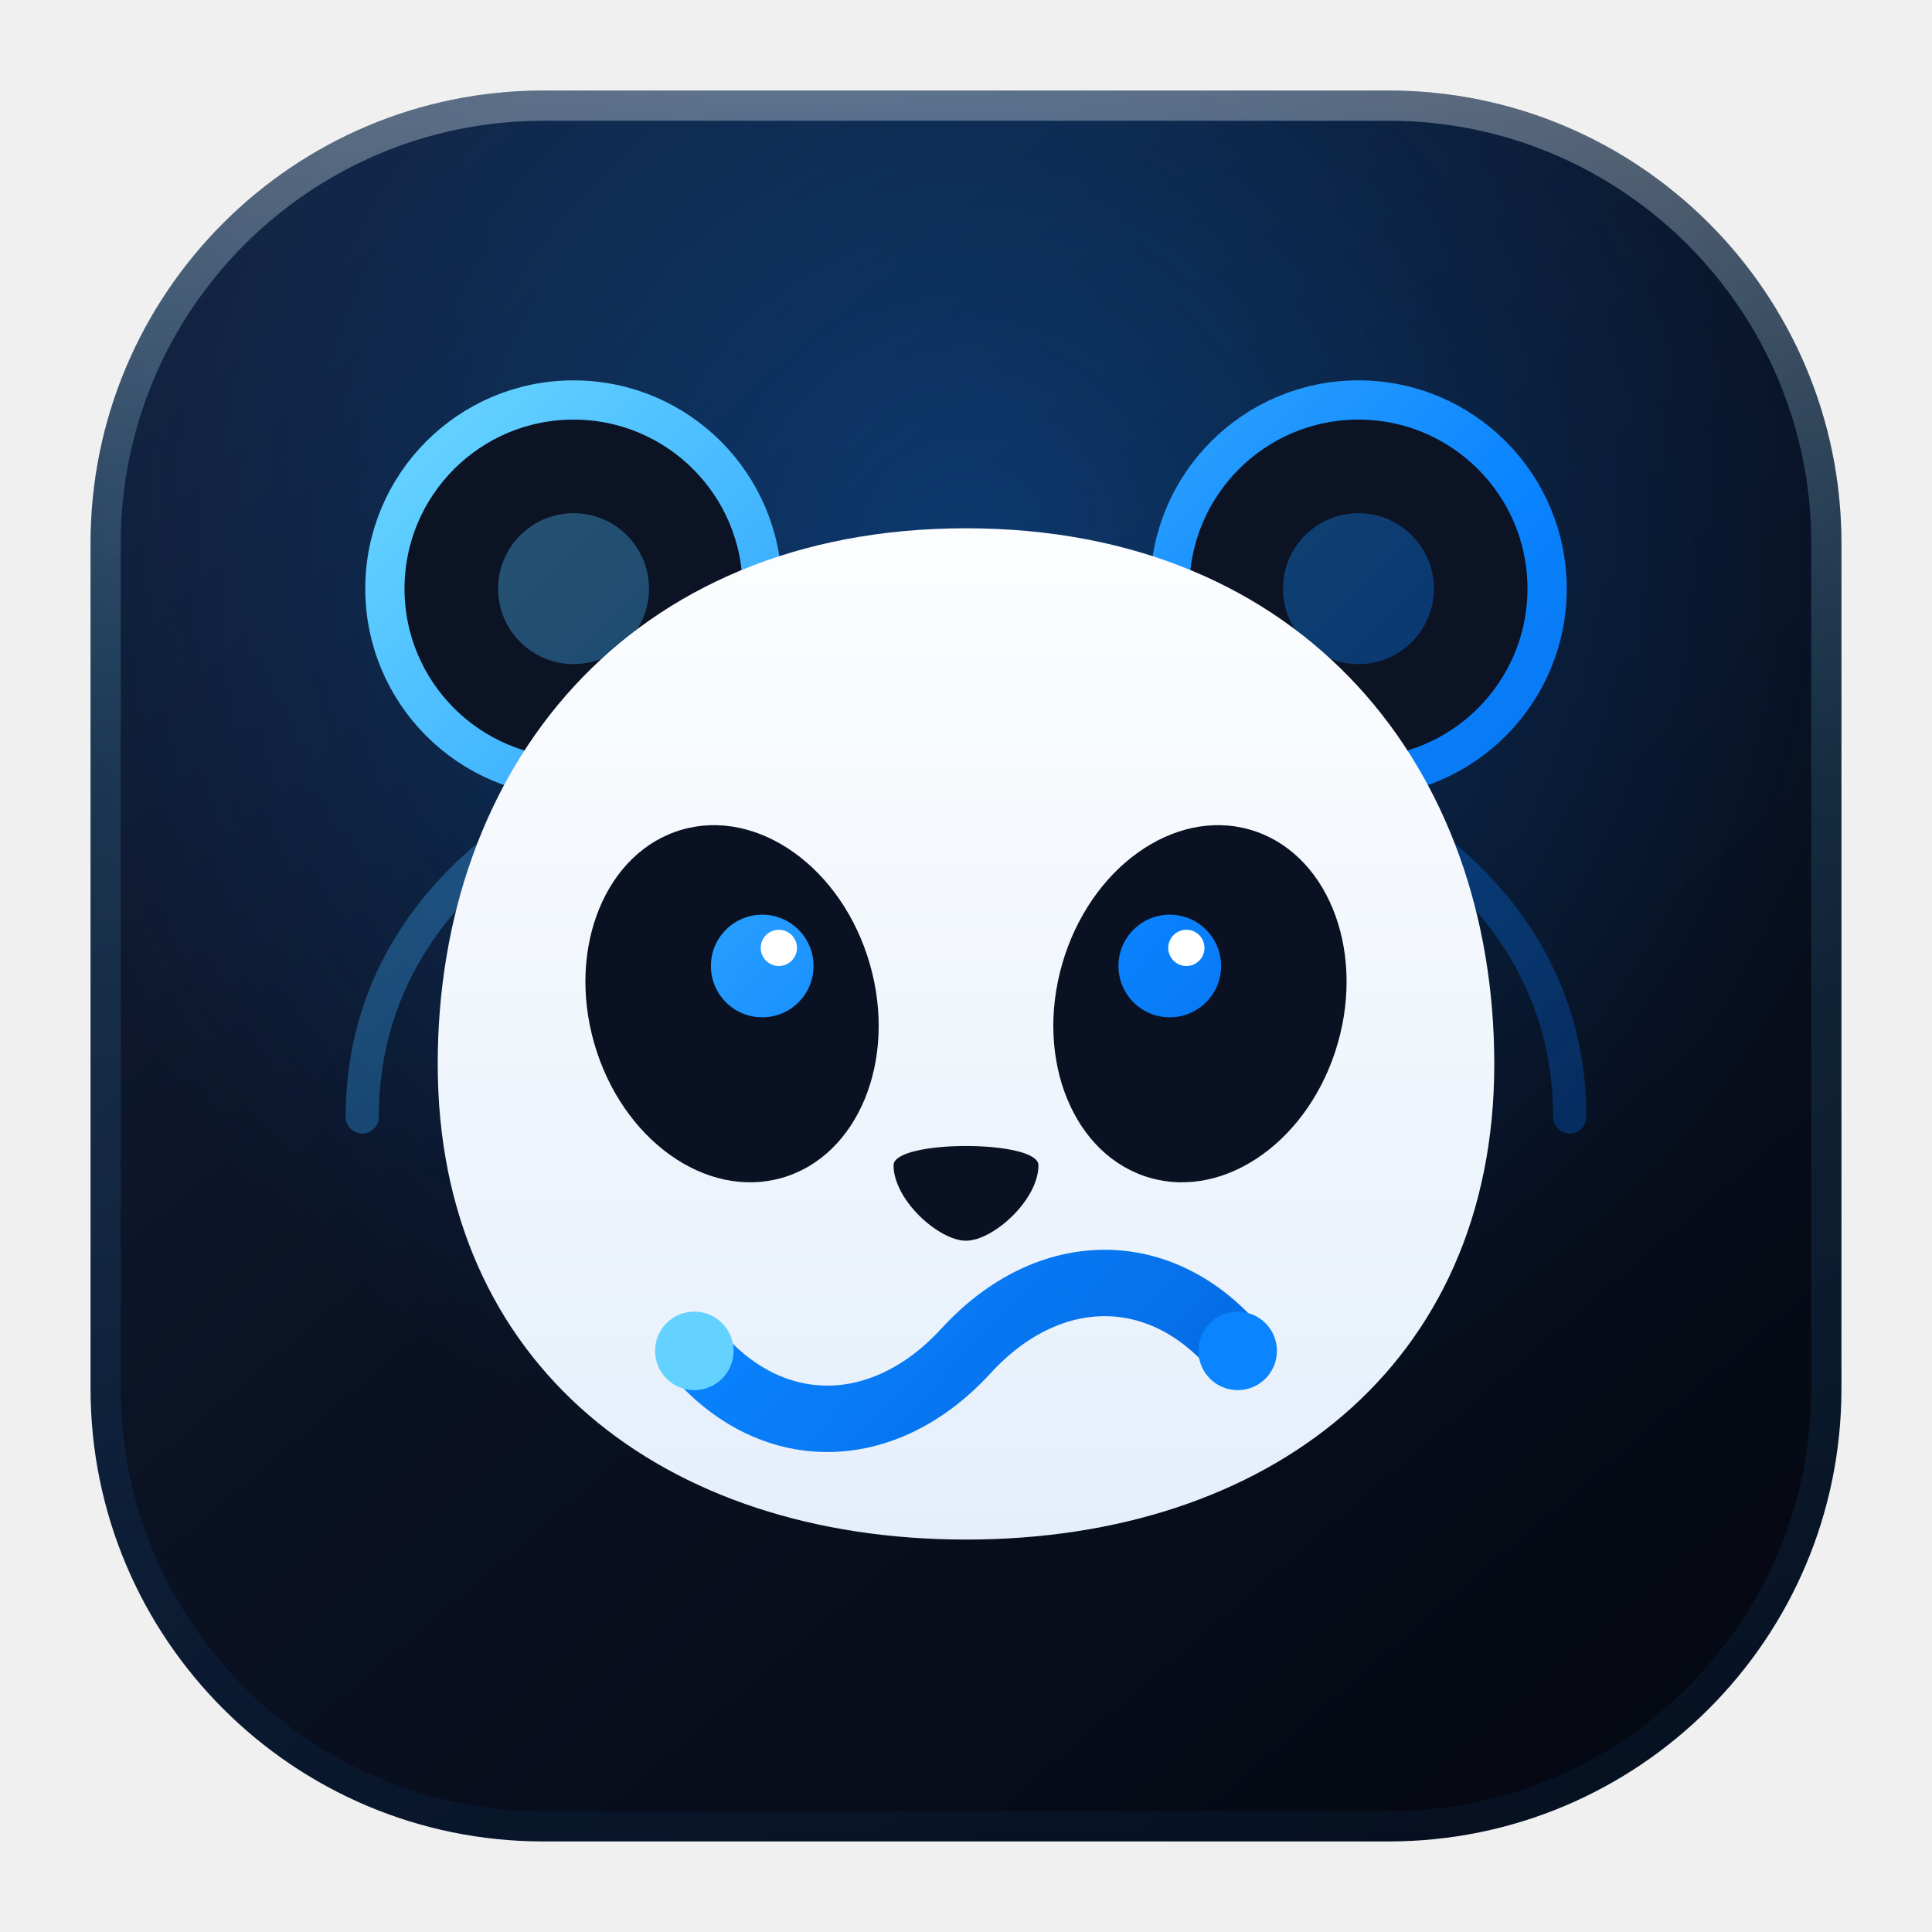
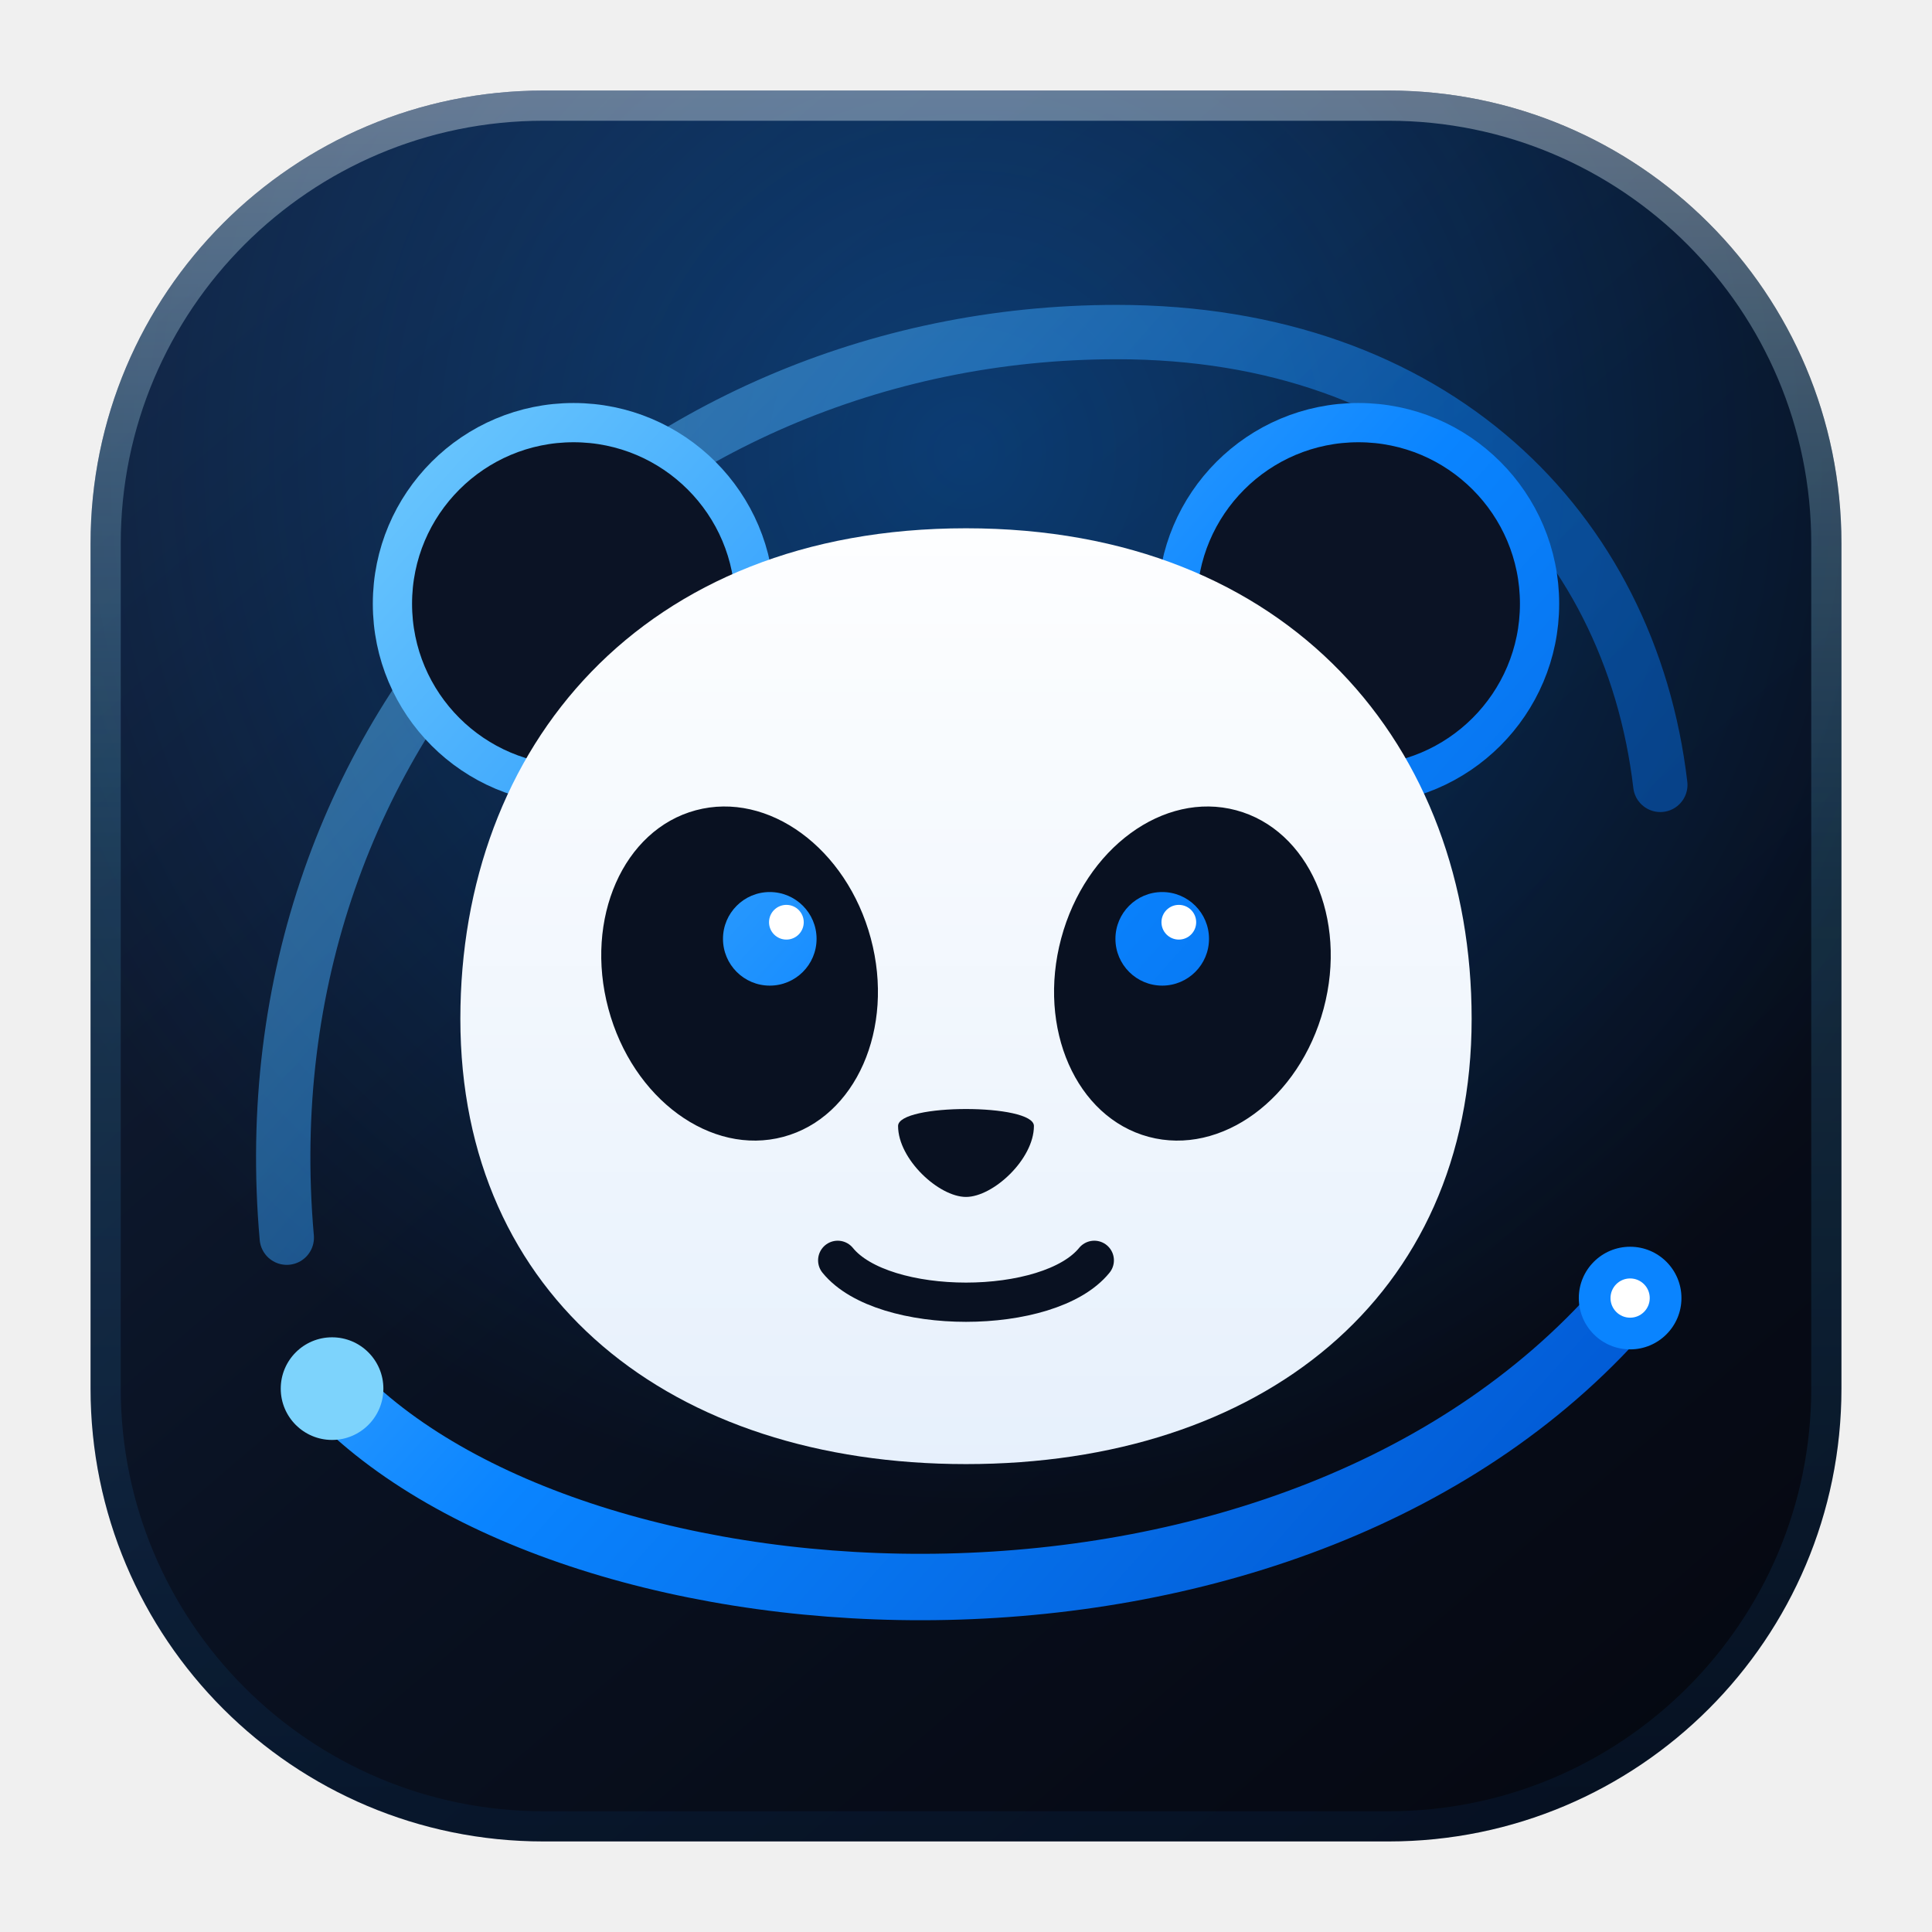
<svg xmlns="http://www.w3.org/2000/svg" viewBox="0 0 128 128" fill="none">
  <defs>
    <linearGradient id="ap-shell" x1="16" y1="8" x2="112" y2="120" gradientUnits="userSpaceOnUse">
-       <stop offset="0%" stop-color="#13203A" />
-       <stop offset="48%" stop-color="#0A1122" />
+       <stop offset="0%" stop-color="#13223D" />
+       <stop offset="50%" stop-color="#091121" />
      <stop offset="100%" stop-color="#050811" />
    </linearGradient>
    <linearGradient id="ap-rim" x1="64" y1="4" x2="64" y2="124" gradientUnits="userSpaceOnUse">
-       <stop offset="0%" stop-color="#FFFFFF" stop-opacity="0.34" />
-       <stop offset="40%" stop-color="#64D2FF" stop-opacity="0.14" />
+       <stop offset="0%" stop-color="#FFFFFF" stop-opacity="0.38" />
+       <stop offset="45%" stop-color="#64D2FF" stop-opacity="0.16" />
      <stop offset="100%" stop-color="#0A84FF" stop-opacity="0.06" />
    </linearGradient>
-     <radialGradient id="ap-aura" cx="64" cy="36" r="64" gradientUnits="userSpaceOnUse">
-       <stop offset="0%" stop-color="#0A84FF" stop-opacity="0.32" />
+     <radialGradient id="ap-aura" cx="64" cy="30" r="70" gradientUnits="userSpaceOnUse">
+       <stop offset="0%" stop-color="#0A84FF" stop-opacity="0.34" />
      <stop offset="100%" stop-color="#0A84FF" stop-opacity="0" />
    </radialGradient>
-     <linearGradient id="ap-pearl" x1="64" y1="28" x2="64" y2="104" gradientUnits="userSpaceOnUse">
+     <linearGradient id="ap-pearl" x1="64" y1="30" x2="64" y2="98" gradientUnits="userSpaceOnUse">
      <stop offset="0%" stop-color="#FFFFFF" />
-       <stop offset="100%" stop-color="#E4EEFA" />
+       <stop offset="100%" stop-color="#E6F0FC" />
    </linearGradient>
-     <linearGradient id="ap-ribbon" x1="26" y1="30" x2="102" y2="104" gradientUnits="userSpaceOnUse">
-       <stop offset="0%" stop-color="#64D2FF" />
-       <stop offset="52%" stop-color="#0A84FF" />
-       <stop offset="100%" stop-color="#0055CC" />
+     <linearGradient id="ap-ribbon" x1="18" y1="24" x2="110" y2="106" gradientUnits="userSpaceOnUse">
+       <stop offset="0%" stop-color="#7DD3FC" />
+       <stop offset="50%" stop-color="#0A84FF" />
+       <stop offset="100%" stop-color="#0052CC" />
    </linearGradient>
  </defs>
  <rect x="6" y="6" width="116" height="116" rx="30" fill="url(#ap-shell)" />
  <rect x="6" y="6" width="116" height="116" rx="30" fill="url(#ap-aura)" />
  <rect x="7" y="7" width="114" height="114" rx="29" stroke="url(#ap-rim)" stroke-width="2" />
-   <path d="M24 74 C 24 38, 104 38, 104 74" stroke="url(#ap-ribbon)" stroke-width="2.2" stroke-opacity="0.32" stroke-linecap="round" />
-   <circle cx="38" cy="39" r="12.5" fill="#0B1325" stroke="url(#ap-ribbon)" stroke-width="2.6" />
-   <circle cx="90" cy="39" r="12.5" fill="#0B1325" stroke="url(#ap-ribbon)" stroke-width="2.6" />
-   <circle cx="38" cy="39" r="5" fill="url(#ap-ribbon)" fill-opacity="0.35" />
-   <circle cx="90" cy="39" r="5" fill="url(#ap-ribbon)" fill-opacity="0.35" />
-   <path d="M64 35 C 86.5 35, 99 51, 99 70.5 C 99 90.5, 84 102, 64 102 C 44 102, 29 90.5, 29 70.5 C 29 51, 41.5 35, 64 35 Z" fill="url(#ap-pearl)" />
-   <ellipse cx="48.5" cy="66.5" rx="9.5" ry="12" transform="rotate(-16 48.5 66.5)" fill="#0A1122" />
-   <ellipse cx="79.5" cy="66.5" rx="9.5" ry="12" transform="rotate(16 79.5 66.5)" fill="#0A1122" />
-   <circle cx="50.5" cy="64" r="3.4" fill="url(#ap-ribbon)" />
-   <circle cx="77.5" cy="64" r="3.4" fill="url(#ap-ribbon)" />
-   <circle cx="51.6" cy="62.8" r="1.2" fill="#FFFFFF" />
-   <circle cx="78.6" cy="62.8" r="1.2" fill="#FFFFFF" />
-   <path d="M59.2 77.2 C 59.2 75.5, 68.8 75.5, 68.8 77.2 C 68.8 79.5, 65.8 82.2, 64 82.2 C 62.2 82.2, 59.2 79.5, 59.2 77.2 Z" fill="#0A1122" />
-   <path d="M46 89.5 C 51 95.5, 58.5 95.5, 64 89.5 C 69.5 83.5, 77 83.5, 82 89.5" stroke="url(#ap-ribbon)" stroke-width="4.4" stroke-linecap="round" fill="none" />
-   <circle cx="46" cy="89.5" r="2.6" fill="#64D2FF" />
-   <circle cx="82" cy="89.5" r="2.6" fill="#0A84FF" />
+   <path d="M19 82 C 16 48, 42 22, 74 22 C 95 22, 108 35, 110 52" stroke="url(#ap-ribbon)" stroke-width="3.6" stroke-opacity="0.48" stroke-linecap="round" />
+   <circle cx="38" cy="40" r="12" fill="#0B1325" stroke="url(#ap-ribbon)" stroke-width="2.6" />
+   <circle cx="90" cy="40" r="12" fill="#0B1325" stroke="url(#ap-ribbon)" stroke-width="2.6" />
+   <path d="M64 35 C 85.5 35, 97.5 49.5, 97.5 67.5 C 97.5 86, 83.5 97, 64 97 C 44.5 97, 30.5 86, 30.5 67.5 C 30.5 49.5, 42.5 35, 64 35 Z" fill="url(#ap-pearl)" />
+   <ellipse cx="49" cy="64.5" rx="9" ry="11.2" transform="rotate(-15 49 64.5)" fill="#091121" />
+   <ellipse cx="79" cy="64.5" rx="9" ry="11.2" transform="rotate(15 79 64.5)" fill="#091121" />
+   <circle cx="51" cy="62.2" r="3.1" fill="url(#ap-ribbon)" />
+   <circle cx="77" cy="62.2" r="3.1" fill="url(#ap-ribbon)" />
+   <circle cx="52.1" cy="61.1" r="1.15" fill="#FFFFFF" />
+   <circle cx="78.1" cy="61.1" r="1.15" fill="#FFFFFF" />
+   <path d="M59.5 74.6 C 59.5 73.1, 68.5 73.1, 68.5 74.6 C 68.5 76.8, 65.8 79.3, 64 79.3 C 62.2 79.3, 59.5 76.8, 59.5 74.6 Z" fill="#091121" />
+   <path d="M55.5 83.5 C 58.5 87.2, 69.5 87.2, 72.5 83.5" stroke="#091121" stroke-width="2.6" stroke-linecap="round" />
+   <path d="M22 92 C 38 109, 86 112, 108 86" stroke="url(#ap-ribbon)" stroke-width="4.4" stroke-linecap="round" />
+   <circle cx="22" cy="92" r="3.4" fill="#7DD3FC" />
+   <circle cx="108" cy="86" r="3.4" fill="#0A84FF" />
+   <circle cx="108" cy="86" r="1.3" fill="#FFFFFF" />
</svg>
